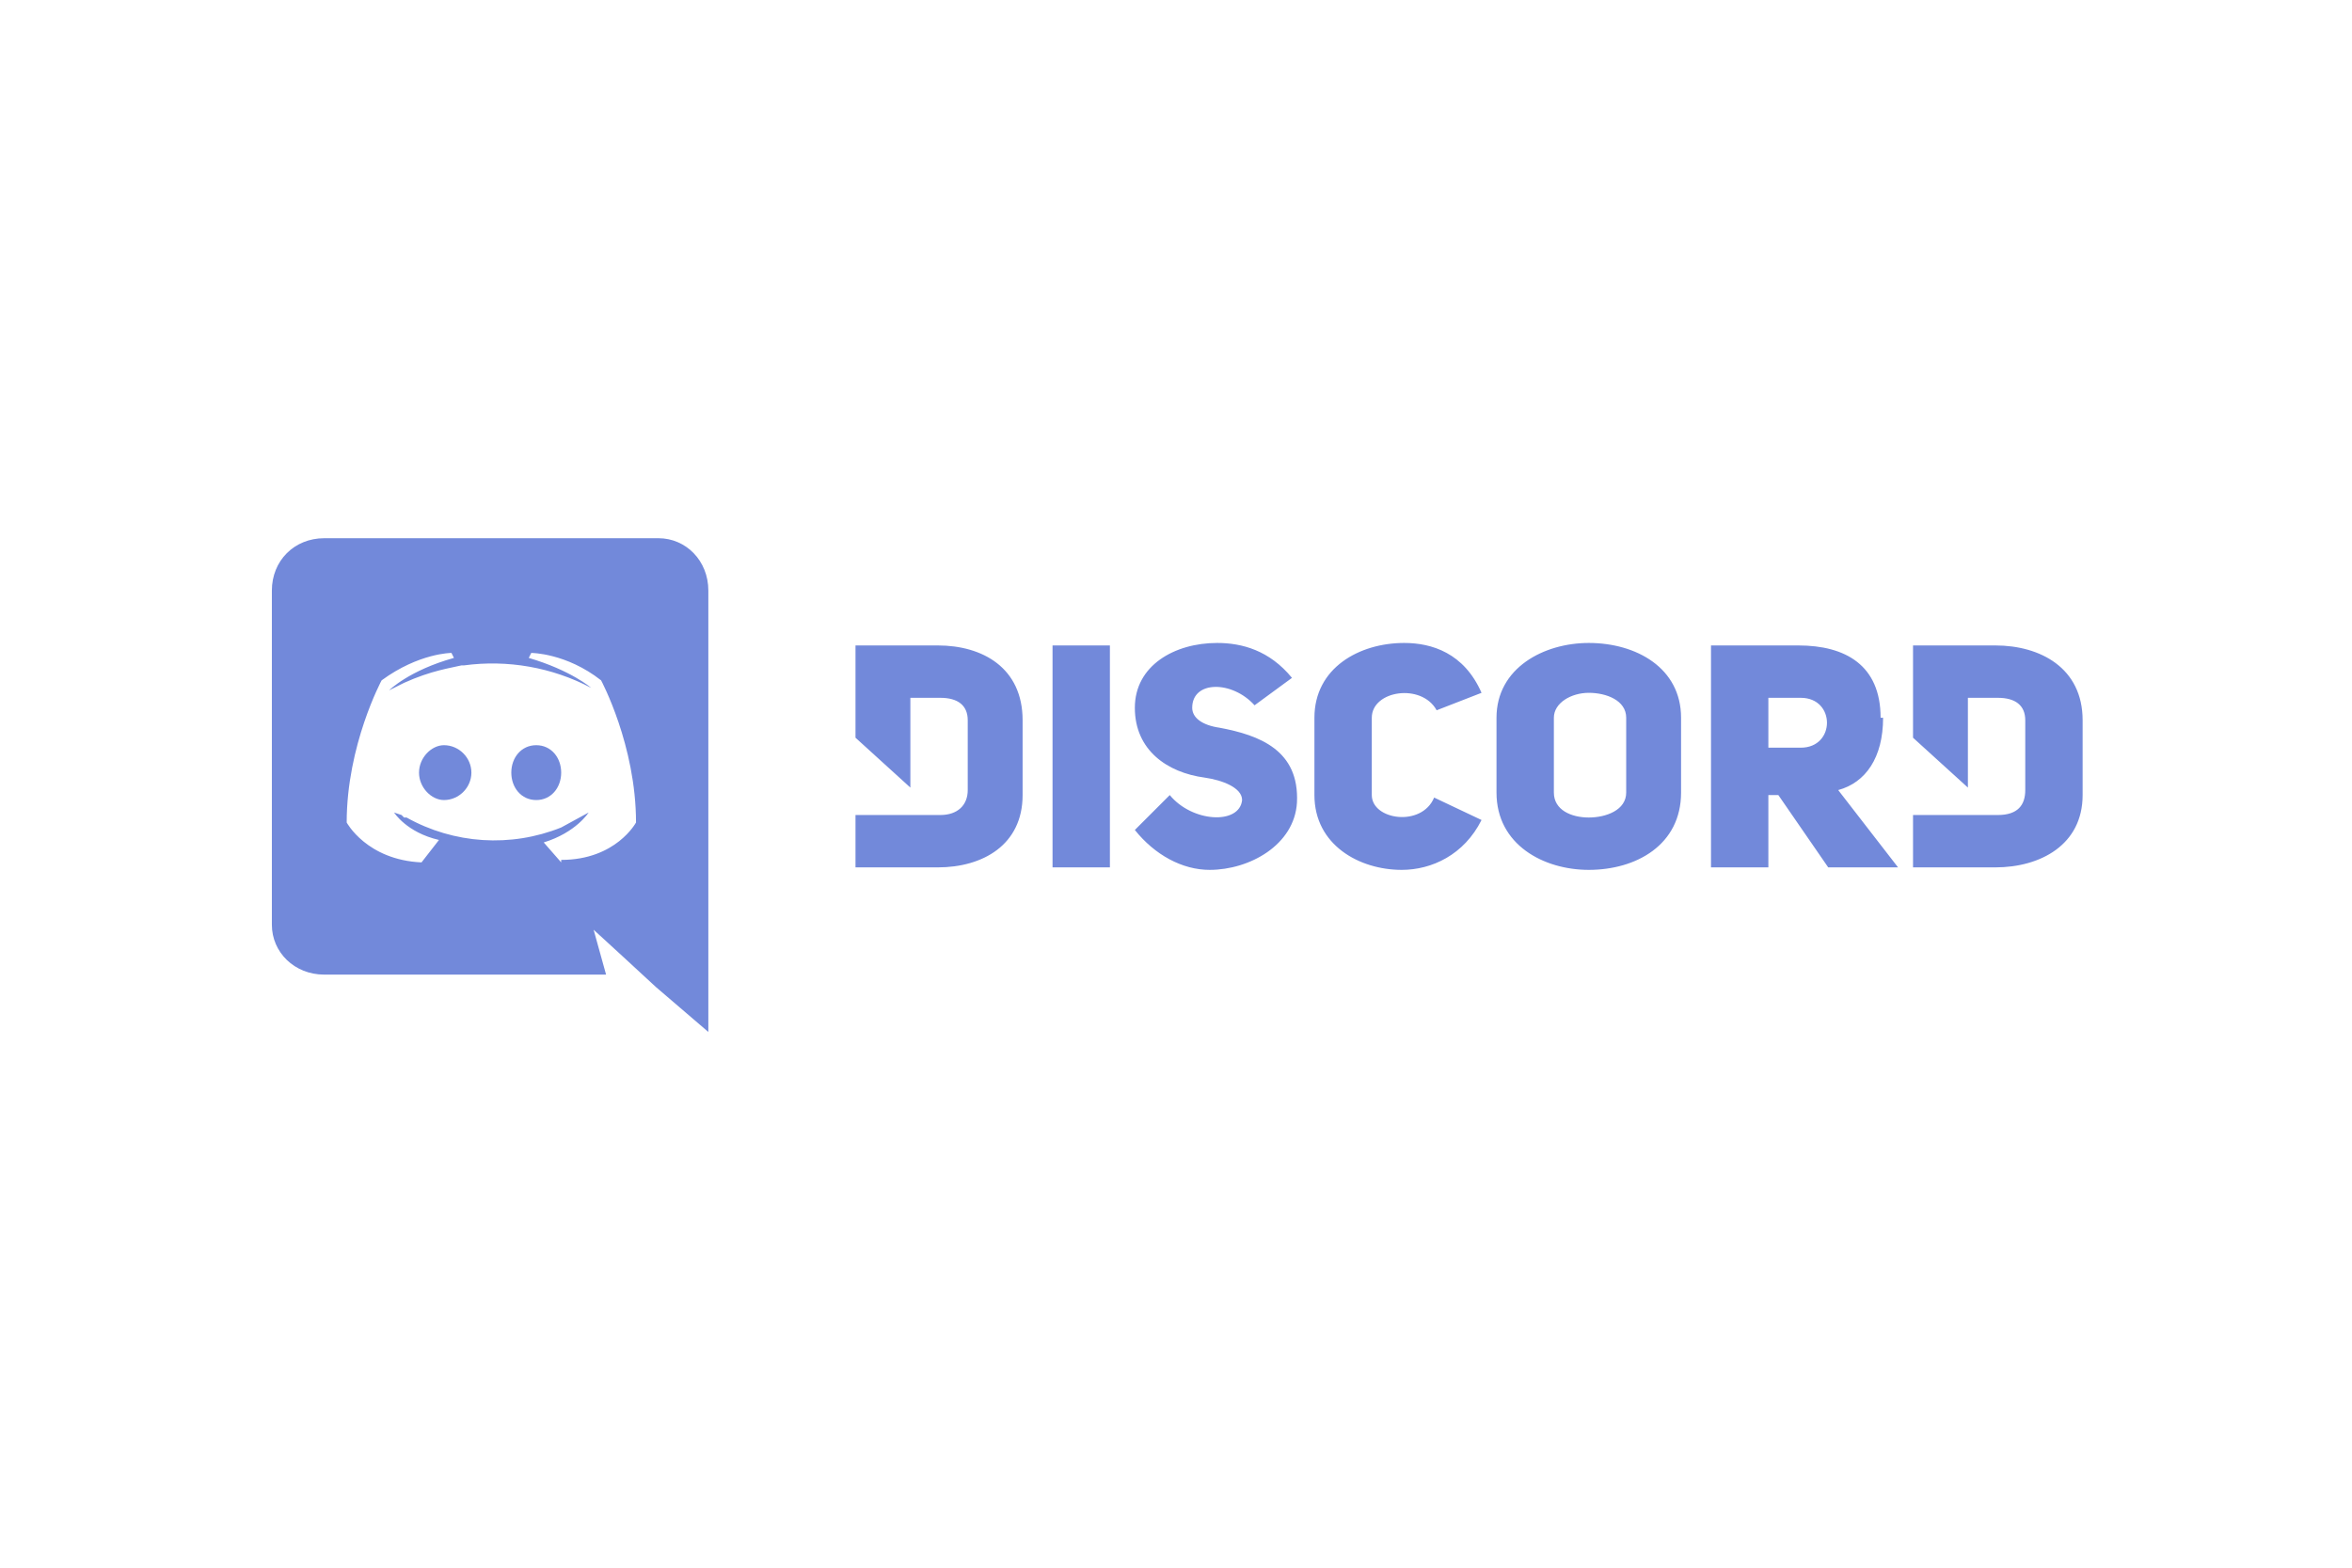
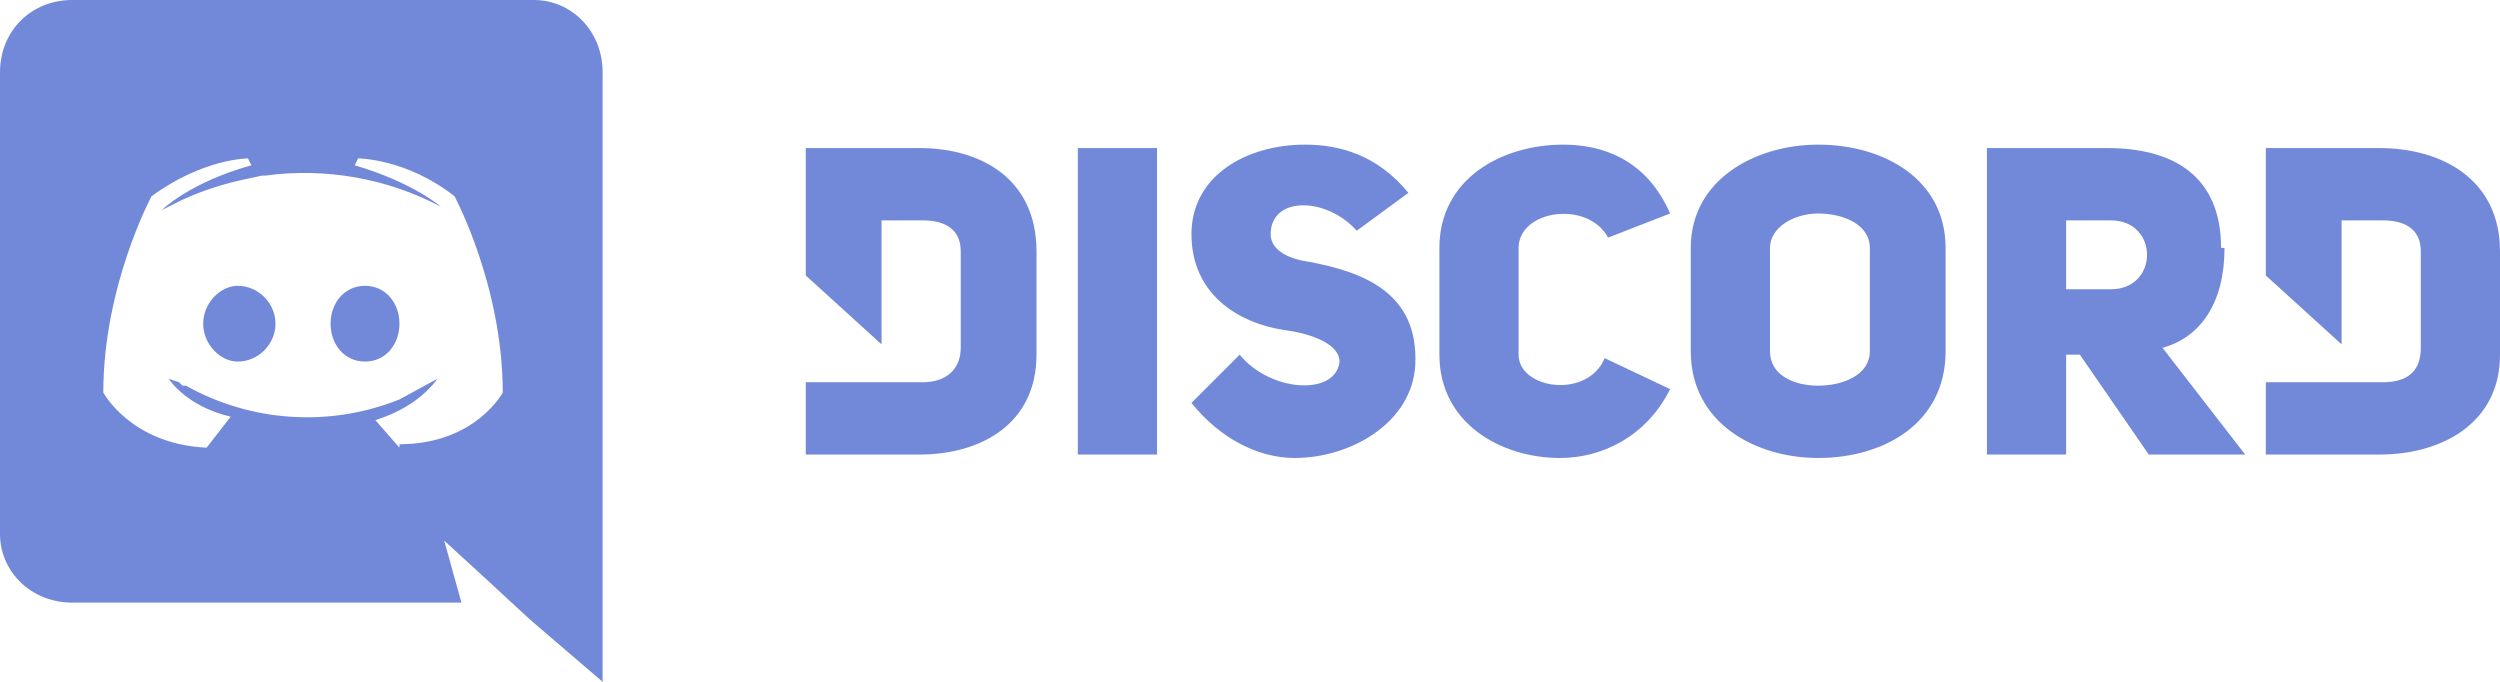
- <svg xmlns="http://www.w3.org/2000/svg" width="1200" height="800" viewBox="-109 -50 943 297">
+ <svg xmlns="http://www.w3.org/2000/svg" viewBox="0 0 726 198">
  <g fill="#7289DA">
    <path d="M106 83c-6 0-10 5-10 11s4 11 10 11 10-5 10-11-4-11-10-11zm-37 0c-5 0-10 5-10 11s5 11 10 11c6 0 11-5 11-11s-5-11-11-11z" />
    <path d="M155 0H21C9 0 0 9 0 21v134c0 11 9 20 21 20h113l-5-18 12 11 13 12 21 18V21c0-12-9-21-20-21zm-39 130-7-8c13-4 18-12 18-12l-11 6a72 72 0 0 1-62-4h-1l-1-1-3-1s5 8 18 11l-7 9c-22-1-30-16-30-16 0-31 14-57 14-57 15-11 28-11 28-11l1 2c-18 5-26 13-26 13l6-3c11-5 19-6 23-7h1a85 85 0 0 1 51 9s-8-7-25-12l1-2s14 0 28 11c0 0 14 26 14 57 0 0-8 15-30 15zm151-87h-33v37l22 20V64h12c7 0 11 3 11 9v28c0 6-4 10-11 10h-34v21h33c18 0 34-9 34-29V73c0-21-16-30-34-30zm174 60V72c0-11 20-14 26-3l18-7c-7-16-20-20-31-20-18 0-36 10-36 30v31c0 20 18 30 35 30 12 0 25-6 32-20l-19-9c-5 12-25 9-25-1zm-61-27c-7-1-11-4-11-8 0-11 16-11 25-1l15-11c-9-11-20-14-30-14-17 0-33 9-33 26s13 26 28 28c7 1 15 4 15 9-1 10-20 9-29-2l-14 14c8 10 19 16 30 16 16 0 34-10 35-27 1-21-15-27-31-30zm-67 56h23V43h-23zm378-89h-33v37l22 20V64h12c7 0 11 3 11 9v28c0 6-3 10-11 10h-34v21h33c18 0 35-9 35-29V73c0-21-17-30-35-30zm-163-1c-18 0-37 10-37 30v30c0 21 19 31 37 31 19 0 37-10 37-31V72c0-20-18-30-37-30zm15 60c0 7-8 10-15 10s-14-3-14-10V72c0-6 7-10 14-10s15 3 15 10zm102-30c0-21-14-29-33-29h-35v89h23v-29h4l20 29h28l-24-31c11-3 18-13 18-29zm-32 12h-13V64h13c14 0 14 20 0 20z" />
  </g>
</svg>
